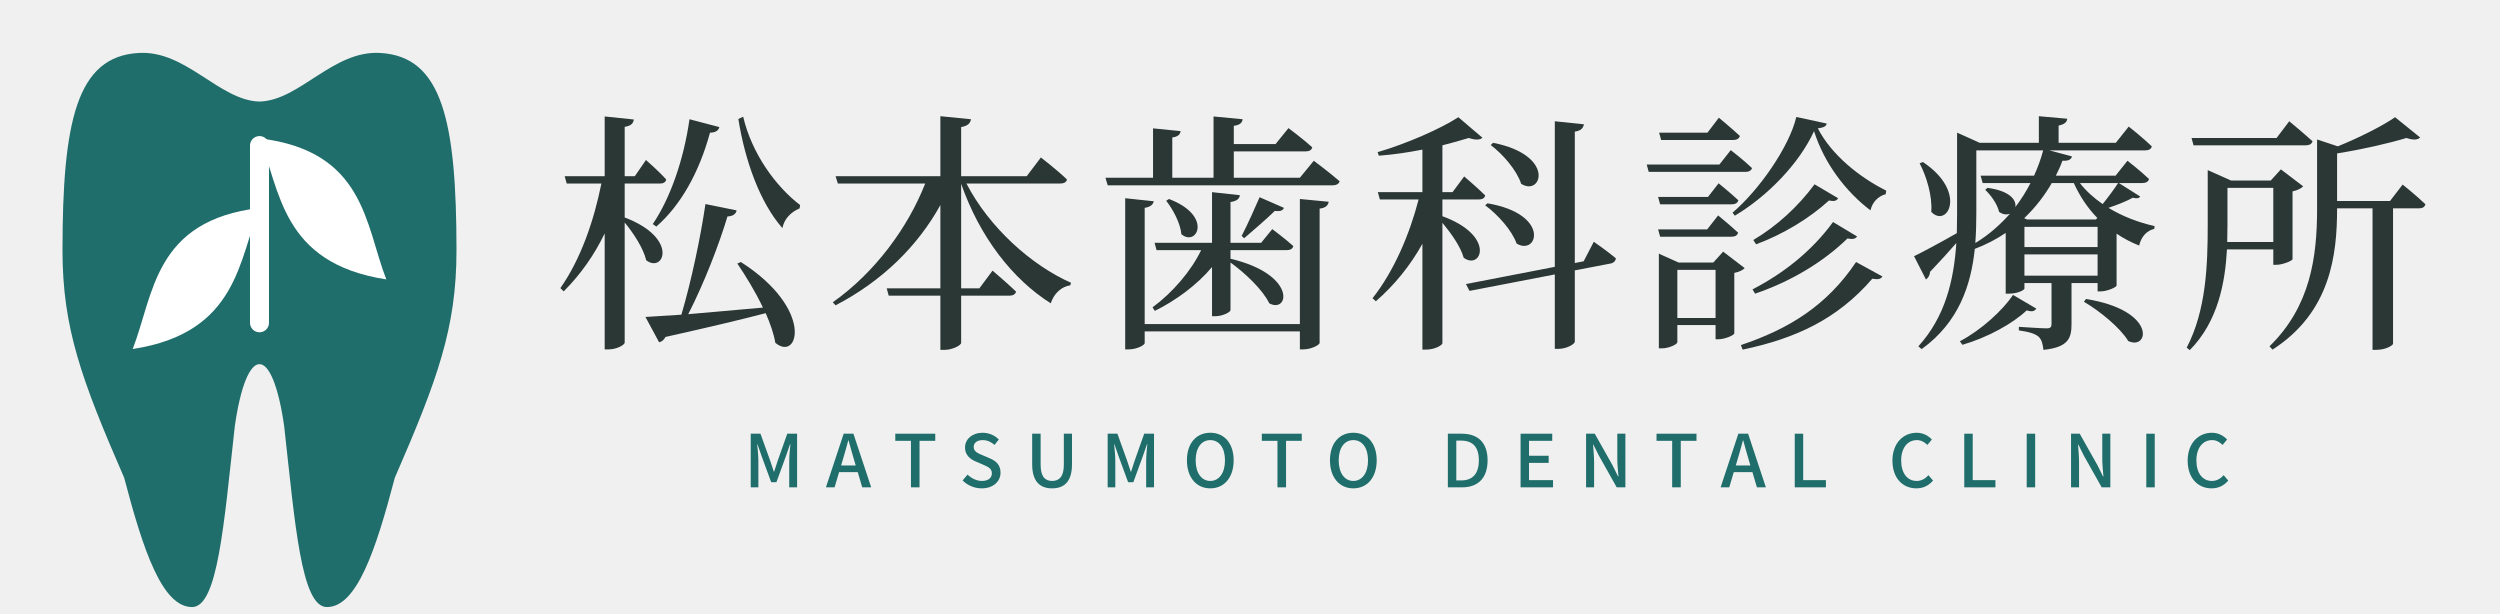
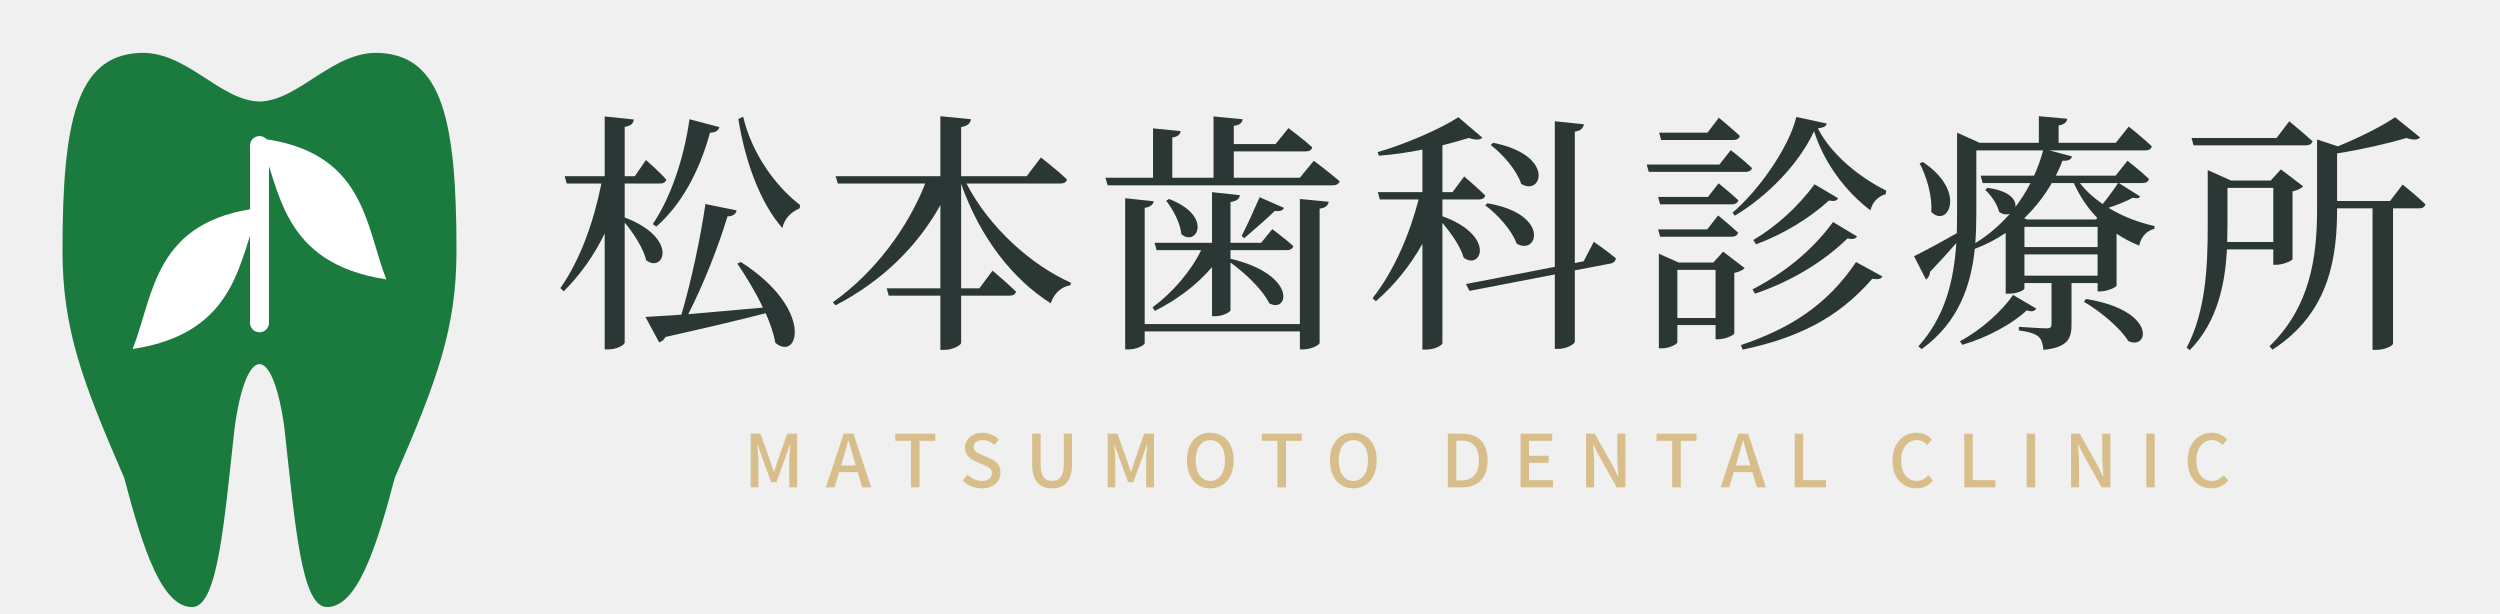
<svg xmlns="http://www.w3.org/2000/svg" viewBox="90 96 790 194" preserveAspectRatio="xMidYMid meet">
-   <path d="M 109.75 175.13 C 109.75 134.30 114.25 113.88 133.75 112.74 C 148.75 111.76 159.25 127.77 172.00 128.09 C 184.75 127.77 195.25 111.76 210.25 112.74 C 229.75 113.88 234.25 134.30 234.25 175.13 C 234.25 199.63 228.25 215.97 214.75 247.00 C 208.75 269.87 202.75 287.83 193.30 287.83 C 185.20 287.83 183.25 261.70 179.80 230.67 C 176.05 204.53 167.95 204.53 164.20 230.67 C 160.75 261.70 158.80 287.83 150.70 287.83 C 141.25 287.83 135.25 269.87 129.25 247.00 C 115.75 215.97 109.75 199.63 109.75 175.13 Z" fill="#1F6E6B" />
+   <path d="M 109.75 175.13 C 109.75 134.30 114.25 113.88 133.75 112.74 C 148.75 111.76 159.25 127.77 172.00 128.09 C 184.75 127.77 195.25 111.76 210.25 112.74 C 229.75 113.88 234.25 134.30 234.25 175.13 C 234.25 199.63 228.25 215.97 214.75 247.00 C 208.75 269.87 202.75 287.83 193.30 287.83 C 185.20 287.83 183.25 261.70 179.80 230.67 C 176.05 204.53 167.95 204.53 164.20 230.67 C 160.75 261.70 158.80 287.83 150.70 287.83 C 141.25 287.83 135.25 269.87 129.25 247.00 C 115.75 215.97 109.75 199.63 109.75 175.13 Z" fill="#1B7A3E" />
  <path d="M 172.0 198 C 172.0 178 172.0 160 172.0 142" fill="none" stroke="#FFFFFF" stroke-width="6" stroke-linecap="round" stroke-linejoin="round" />
  <path d="M 172.07 161.71 C 165.38 177.68 165.38 201.17 131.93 206.29 C 138.62 189.12 138.62 165.63 172.07 161.71 Z" fill="#FFFFFF" />
  <path d="M 171.93 139.71 C 205.38 143.63 205.38 167.12 212.07 184.29 C 178.62 179.17 178.62 155.68 171.93 139.71 Z" fill="#FFFFFF" />
  <g transform="translate(-55,0)">
    <path d="M536 829C513 667 459 515 391 415L405 405C501 489 574 618 617 776C639 776 651 785 654 798ZM748 839 729 830C755 666 814 500 903 399C910 434 934 461 971 477L973 490C876 564 782 694 748 839ZM201 840V604H43L51 575H188C158 426 106 276 26 162L39 149C106 216 160 293 201 378V-80H218C247 -80 280 -63 280 -53V421C315 379 354 319 365 272C434 219 496 359 280 441V575H419C433 575 442 580 444 591C416 623 364 668 364 668L320 604H280V799C306 803 314 813 316 828ZM739 265 725 259C758 210 797 147 826 85L531 59C595 184 653 335 686 445C709 446 720 456 722 469L599 494C580 365 544 192 504 57L362 48L416 -52C426 -50 436 -42 441 -31C615 8 742 38 837 63C855 22 869 -18 875 -54C966 -131 1031 78 739 265Z" fill="#2B3735" transform="translate(320.00,200.00) scale(0.08,-0.08)" />
    <path d="M457 841V604H43L52 575H397C329 401 198 223 32 106L43 94C226 189 367 327 457 490V161H245L253 132H457V-82H473C505 -82 539 -64 539 -54V132H729C743 132 753 137 756 148C721 182 663 231 663 231L611 161H539V574C613 363 742 197 893 102C906 142 936 168 970 173L973 183C817 252 650 401 560 575H930C944 575 955 580 957 591C919 628 854 678 854 678L798 604H539V798C567 803 575 814 578 829Z" fill="#2B3735" transform="translate(405.60,200.00) scale(0.08,-0.08)" />
    <path d="M290 514 279 507C305 474 335 419 339 375C399 323 466 447 290 514ZM648 521C631 482 600 412 577 368L587 359C624 391 680 439 708 467C731 464 740 469 744 479ZM460 541V341H233L241 312H417C378 230 303 143 225 86L234 72C317 113 399 173 460 245V51H474C501 51 533 67 533 75V263C590 222 661 155 686 102C763 60 798 215 533 278V312H756C768 312 779 317 781 328C749 357 698 395 698 395L654 341H533V502C559 506 568 515 570 529ZM227 793V598H39L48 568H936C950 568 961 573 964 584C925 618 862 665 862 665L807 598H546V702H830C844 702 853 707 856 718C821 750 762 794 762 794L711 731H546V803C570 806 579 815 581 829L466 840V598H303V757C326 760 334 769 336 782ZM807 514V20H194V479C219 483 227 493 230 505L117 517V-80H132C161 -80 194 -64 194 -55V-9H807V-80H821C851 -80 885 -63 885 -54V476C910 479 918 489 921 503Z" fill="#2B3735" transform="translate(491.20,200.00) scale(0.08,-0.08)" />
    <path d="M500 736 491 727C539 691 594 627 611 574C692 522 749 687 500 736ZM478 497 469 489C518 453 575 390 593 338C676 288 729 454 478 497ZM393 178 407 151 744 216V-78H759C789 -78 823 -60 823 -49V232L964 259C976 261 985 270 985 280C953 307 898 345 898 345L858 268L823 261V780C849 784 856 795 859 809L744 821V246ZM363 837C294 792 158 732 44 699L49 685C105 689 165 698 221 709V541H45L53 512H206C170 373 108 228 24 122L37 110C111 174 173 251 221 337V-81H234C273 -81 300 -62 300 -56V420C334 379 372 326 384 282C453 231 513 368 300 446V512H443C457 512 467 517 469 528C438 559 386 603 386 603L340 541H300V726C339 736 375 746 404 755C431 746 449 747 458 756Z" fill="#2B3735" transform="translate(576.80,200.00) scale(0.08,-0.08)" />
    <path d="M700 572C636 485 550 406 458 352L469 335C575 374 679 437 757 508C777 504 787 506 793 517ZM773 423C689 308 577 220 455 157L465 140C603 187 731 262 830 358C851 354 861 356 868 366ZM864 265C748 92 597 0 409 -63L416 -81C625 -37 790 39 928 199C952 195 962 198 968 208ZM86 776 94 747H379C392 747 402 752 405 763C373 793 322 835 322 835L277 776ZM82 522 90 493H373C387 493 396 498 399 509C369 537 321 576 321 576L279 522ZM82 394 90 365H372C386 365 395 370 398 381C367 410 319 449 319 449L276 394ZM37 650 45 621H427C440 621 450 626 453 636C421 667 369 707 369 707L324 650ZM698 782C738 655 824 542 921 469C927 499 950 525 981 533L983 547C877 600 767 688 713 793C736 796 746 801 748 812L628 838C600 720 481 549 376 460L385 448C511 523 638 651 698 782ZM309 234V44H158V234ZM85 263V-76H96C127 -76 158 -59 158 -52V16H309V-40H321C346 -40 382 -24 383 -17V222C402 226 417 233 424 241L339 306L300 263H163L85 298Z" fill="#2B3735" transform="translate(662.40,200.00) scale(0.08,-0.08)" />
    <path d="M702 119 694 108C756 72 838 5 869 -47C951 -86 984 74 702 119ZM414 135C373 74 288 -4 204 -48L214 -62C314 -33 413 22 468 74C490 67 499 71 506 81ZM58 660 45 655C72 604 96 525 91 463C155 397 235 542 58 660ZM286 606 294 577H483C466 544 446 512 423 482C428 509 403 546 313 558L304 550C326 530 352 494 359 463C374 452 390 451 402 456C363 412 318 372 265 340C268 380 269 420 269 458V706H533C524 672 512 639 497 606ZM567 577H654C678 524 709 478 747 439L741 433H470L458 438C502 480 539 528 567 577ZM23 288 70 196C79 202 86 214 86 226C127 269 162 308 190 340C180 191 146 49 40 -68L53 -79C200 27 248 174 263 317C308 334 348 355 385 380V140H397C434 140 459 155 459 160V182H566V20C566 8 562 3 546 3C527 3 437 9 437 9V-5C480 -11 502 -19 515 -30C527 -41 532 -60 534 -82C631 -72 645 -37 645 19V182H748V149H760C785 149 822 165 823 172V377C851 358 880 343 912 330C921 367 943 389 972 396L973 407C910 421 847 445 791 479C829 492 866 507 887 519C902 515 912 516 916 524L832 577H925C938 577 949 582 951 593C919 624 866 665 866 665L819 606H583C593 626 602 645 609 665C634 664 643 670 647 682L557 706H936C950 706 960 711 962 722C928 755 871 800 871 800L820 736H594V804C618 809 627 818 628 831L516 841V736H282L193 776V456L192 379C120 338 52 302 23 288ZM678 577H829C817 558 790 521 768 494C733 518 702 546 678 577ZM459 404H748V324H459ZM459 295H748V211H459Z" fill="#2B3735" transform="translate(748.00,200.00) scale(0.08,-0.08)" />
    <path d="M49 755 57 726H500C514 726 524 731 527 742C492 774 435 821 435 821L385 755ZM372 558V344H190L191 411V558ZM113 587V410C113 254 107 74 30 -73L42 -83C154 30 182 185 189 315H372V254H384C409 254 447 270 448 276V544C468 548 484 557 490 564L402 631L362 587H205L113 628ZM853 837C804 803 713 757 627 722L545 749V476C545 285 519 90 357 -68L369 -81C599 67 624 294 624 477H764V-82H777C819 -82 845 -63 845 -58V477H947C961 477 970 482 973 493C939 526 883 571 883 571L833 506H624V694C724 710 829 734 898 755C924 746 943 747 952 757Z" fill="#2B3735" transform="translate(833.60,200.00) scale(0.08,-0.08)" />
    <g transform="translate(60,0)">
-       <path d="M97 0H202V364C202 430 193 525 186 592H190L249 422L378 71H450L578 422L637 592H642C635 525 626 430 626 364V0H734V737H599L467 364C451 316 436 265 419 216H414C398 265 382 316 365 364L231 737H97Z" fill="#1F6E6B" transform="translate(320.00,250.00) scale(0.023,-0.023)" />
-       <path d="M0 0H119L181 209H437L499 0H622L378 737H244ZM209 301 238 400C262 480 285 561 307 645H311C334 562 356 480 380 400L409 301Z" fill="#1F6E6B" transform="translate(345.99,250.00) scale(0.023,-0.023)" />
-       <path d="M246 0H364V639H580V737H31V639H246Z" fill="#1F6E6B" transform="translate(367.20,250.00) scale(0.023,-0.023)" />
-       <path d="M307 -14C468 -14 566 83 566 201C566 309 504 363 416 400L315 443C256 468 197 491 197 555C197 612 245 649 320 649C385 649 437 624 483 583L542 657C488 714 407 750 320 750C179 750 78 663 78 547C78 439 156 384 228 354L330 310C398 280 447 259 447 192C447 130 398 88 310 88C238 88 166 123 113 175L45 95C112 27 206 -14 307 -14Z" fill="#1F6E6B" transform="translate(388.15,250.00) scale(0.023,-0.023)" />
-       <path d="M367 -14C530 -14 640 76 640 316V737H528V309C528 142 460 88 367 88C275 88 209 142 209 309V737H93V316C93 76 204 -14 367 -14Z" fill="#1F6E6B" transform="translate(409.03,250.00) scale(0.023,-0.023)" />
-       <path d="M97 0H202V364C202 430 193 525 186 592H190L249 422L378 71H450L578 422L637 592H642C635 525 626 430 626 364V0H734V737H599L467 364C451 316 436 265 419 216H414C398 265 382 316 365 364L231 737H97Z" fill="#1F6E6B" transform="translate(432.79,250.00) scale(0.023,-0.023)" />
-       <path d="M377 -14C567 -14 698 134 698 371C698 608 567 750 377 750C188 750 56 609 56 371C56 134 188 -14 377 -14ZM377 88C255 88 176 199 176 371C176 543 255 649 377 649C499 649 579 543 579 371C579 199 499 88 377 88Z" fill="#1F6E6B" transform="translate(458.78,250.00) scale(0.023,-0.023)" />
-       <path d="M246 0H364V639H580V737H31V639H246Z" fill="#1F6E6B" transform="translate(483.02,250.00) scale(0.023,-0.023)" />
-       <path d="M377 -14C567 -14 698 134 698 371C698 608 567 750 377 750C188 750 56 609 56 371C56 134 188 -14 377 -14ZM377 88C255 88 176 199 176 371C176 543 255 649 377 649C499 649 579 543 579 371C579 199 499 88 377 88Z" fill="#1F6E6B" transform="translate(503.98,250.00) scale(0.023,-0.023)" />
-       <path d="M97 0H294C514 0 643 131 643 371C643 612 514 737 288 737H97ZM213 95V642H280C438 642 523 555 523 371C523 188 438 95 280 95Z" fill="#1F6E6B" transform="translate(540.29,250.00) scale(0.023,-0.023)" />
-       <path d="M97 0H543V99H213V336H483V434H213V639H532V737H97Z" fill="#1F6E6B" transform="translate(563.27,250.00) scale(0.023,-0.023)" />
-       <path d="M97 0H207V346C207 427 198 512 193 588H197L274 434L518 0H637V737H526V393C526 313 536 224 542 149H537L460 304L216 737H97Z" fill="#1F6E6B" transform="translate(583.97,250.00) scale(0.023,-0.023)" />
-       <path d="M246 0H364V639H580V737H31V639H246Z" fill="#1F6E6B" transform="translate(607.75,250.00) scale(0.023,-0.023)" />
-       <path d="M0 0H119L181 209H437L499 0H622L378 737H244ZM209 301 238 400C262 480 285 561 307 645H311C334 562 356 480 380 400L409 301Z" fill="#1F6E6B" transform="translate(628.71,250.00) scale(0.023,-0.023)" />
-       <path d="M97 0H525V99H213V737H97Z" fill="#1F6E6B" transform="translate(649.91,250.00) scale(0.023,-0.023)" />
-       <path d="M384 -14C480 -14 554 24 614 93L551 167C507 119 456 88 389 88C259 88 176 196 176 370C176 543 265 649 392 649C451 649 497 621 536 583L598 657C553 706 481 750 390 750C203 750 56 606 56 367C56 125 199 -14 384 -14Z" fill="#1F6E6B" transform="translate(681.72,250.00) scale(0.023,-0.023)" />
-       <path d="M97 0H525V99H213V737H97Z" fill="#1F6E6B" transform="translate(703.48,250.00) scale(0.023,-0.023)" />
-       <path d="M97 0H213V737H97Z" fill="#1F6E6B" transform="translate(723.21,250.00) scale(0.023,-0.023)" />
-       <path d="M97 0H207V346C207 427 198 512 193 588H197L274 434L518 0H637V737H526V393C526 313 536 224 542 149H537L460 304L216 737H97Z" fill="#1F6E6B" transform="translate(737.22,250.00) scale(0.023,-0.023)" />
-       <path d="M97 0H213V737H97Z" fill="#1F6E6B" transform="translate(761.00,250.00) scale(0.023,-0.023)" />
-       <path d="M384 -14C480 -14 554 24 614 93L551 167C507 119 456 88 389 88C259 88 176 196 176 370C176 543 265 649 392 649C451 649 497 621 536 583L598 657C553 706 481 750 390 750C203 750 56 606 56 367C56 125 199 -14 384 -14Z" fill="#1F6E6B" transform="translate(775.01,250.00) scale(0.023,-0.023)" />
+       <path d="M97 0H202V364C202 430 193 525 186 592H190L249 422L378 71H450L578 422L637 592H642C635 525 626 430 626 364V0H734V737H599L467 364C451 316 436 265 419 216H414C398 265 382 316 365 364L231 737H97Z" fill="#D8BE8A" transform="translate(320.00,250.00) scale(0.023,-0.023)" />
+       <path d="M0 0H119L181 209H437L499 0H622L378 737H244ZM209 301 238 400C262 480 285 561 307 645H311C334 562 356 480 380 400L409 301Z" fill="#D8BE8A" transform="translate(345.99,250.00) scale(0.023,-0.023)" />
+       <path d="M246 0H364V639H580V737H31V639H246Z" fill="#D8BE8A" transform="translate(367.20,250.00) scale(0.023,-0.023)" />
+       <path d="M307 -14C468 -14 566 83 566 201C566 309 504 363 416 400L315 443C256 468 197 491 197 555C197 612 245 649 320 649C385 649 437 624 483 583L542 657C488 714 407 750 320 750C179 750 78 663 78 547C78 439 156 384 228 354L330 310C398 280 447 259 447 192C447 130 398 88 310 88C238 88 166 123 113 175L45 95C112 27 206 -14 307 -14Z" fill="#D8BE8A" transform="translate(388.15,250.00) scale(0.023,-0.023)" />
+       <path d="M367 -14C530 -14 640 76 640 316V737H528V309C528 142 460 88 367 88C275 88 209 142 209 309V737H93V316C93 76 204 -14 367 -14Z" fill="#D8BE8A" transform="translate(409.03,250.00) scale(0.023,-0.023)" />
+       <path d="M97 0H202V364C202 430 193 525 186 592H190L249 422L378 71H450L578 422L637 592H642C635 525 626 430 626 364V0H734V737H599L467 364C451 316 436 265 419 216H414C398 265 382 316 365 364L231 737H97Z" fill="#D8BE8A" transform="translate(432.79,250.00) scale(0.023,-0.023)" />
+       <path d="M377 -14C567 -14 698 134 698 371C698 608 567 750 377 750C188 750 56 609 56 371C56 134 188 -14 377 -14ZM377 88C255 88 176 199 176 371C176 543 255 649 377 649C499 649 579 543 579 371C579 199 499 88 377 88Z" fill="#D8BE8A" transform="translate(458.78,250.00) scale(0.023,-0.023)" />
+       <path d="M246 0H364V639H580V737H31V639H246Z" fill="#D8BE8A" transform="translate(483.02,250.00) scale(0.023,-0.023)" />
+       <path d="M377 -14C567 -14 698 134 698 371C698 608 567 750 377 750C188 750 56 609 56 371C56 134 188 -14 377 -14ZM377 88C255 88 176 199 176 371C176 543 255 649 377 649C499 649 579 543 579 371C579 199 499 88 377 88Z" fill="#D8BE8A" transform="translate(503.98,250.00) scale(0.023,-0.023)" />
+       <path d="M97 0H294C514 0 643 131 643 371C643 612 514 737 288 737H97ZM213 95V642H280C438 642 523 555 523 371C523 188 438 95 280 95Z" fill="#D8BE8A" transform="translate(540.29,250.00) scale(0.023,-0.023)" />
+       <path d="M97 0H543V99H213V336H483V434H213V639H532V737H97Z" fill="#D8BE8A" transform="translate(563.27,250.00) scale(0.023,-0.023)" />
+       <path d="M97 0H207V346C207 427 198 512 193 588H197L274 434L518 0H637V737H526V393C526 313 536 224 542 149H537L460 304L216 737H97Z" fill="#D8BE8A" transform="translate(583.97,250.00) scale(0.023,-0.023)" />
+       <path d="M246 0H364V639H580V737H31V639H246Z" fill="#D8BE8A" transform="translate(607.75,250.00) scale(0.023,-0.023)" />
+       <path d="M0 0H119L181 209H437L499 0H622L378 737H244ZM209 301 238 400C262 480 285 561 307 645H311C334 562 356 480 380 400L409 301Z" fill="#D8BE8A" transform="translate(628.71,250.00) scale(0.023,-0.023)" />
+       <path d="M97 0H525V99H213V737H97Z" fill="#D8BE8A" transform="translate(649.91,250.00) scale(0.023,-0.023)" />
+       <path d="M384 -14C480 -14 554 24 614 93L551 167C507 119 456 88 389 88C259 88 176 196 176 370C176 543 265 649 392 649C451 649 497 621 536 583L598 657C553 706 481 750 390 750C203 750 56 606 56 367C56 125 199 -14 384 -14Z" fill="#D8BE8A" transform="translate(681.72,250.00) scale(0.023,-0.023)" />
+       <path d="M97 0H525V99H213V737H97Z" fill="#D8BE8A" transform="translate(703.48,250.00) scale(0.023,-0.023)" />
+       <path d="M97 0H213V737H97Z" fill="#D8BE8A" transform="translate(723.21,250.00) scale(0.023,-0.023)" />
+       <path d="M97 0H207V346C207 427 198 512 193 588H197L274 434L518 0H637V737H526V393C526 313 536 224 542 149H537L460 304L216 737H97Z" fill="#D8BE8A" transform="translate(737.22,250.00) scale(0.023,-0.023)" />
+       <path d="M97 0H213V737H97Z" fill="#D8BE8A" transform="translate(761.00,250.00) scale(0.023,-0.023)" />
+       <path d="M384 -14C480 -14 554 24 614 93L551 167C507 119 456 88 389 88C259 88 176 196 176 370C176 543 265 649 392 649C451 649 497 621 536 583L598 657C553 706 481 750 390 750C203 750 56 606 56 367C56 125 199 -14 384 -14Z" fill="#D8BE8A" transform="translate(775.01,250.00) scale(0.023,-0.023)" />
    </g>
  </g>
</svg>
